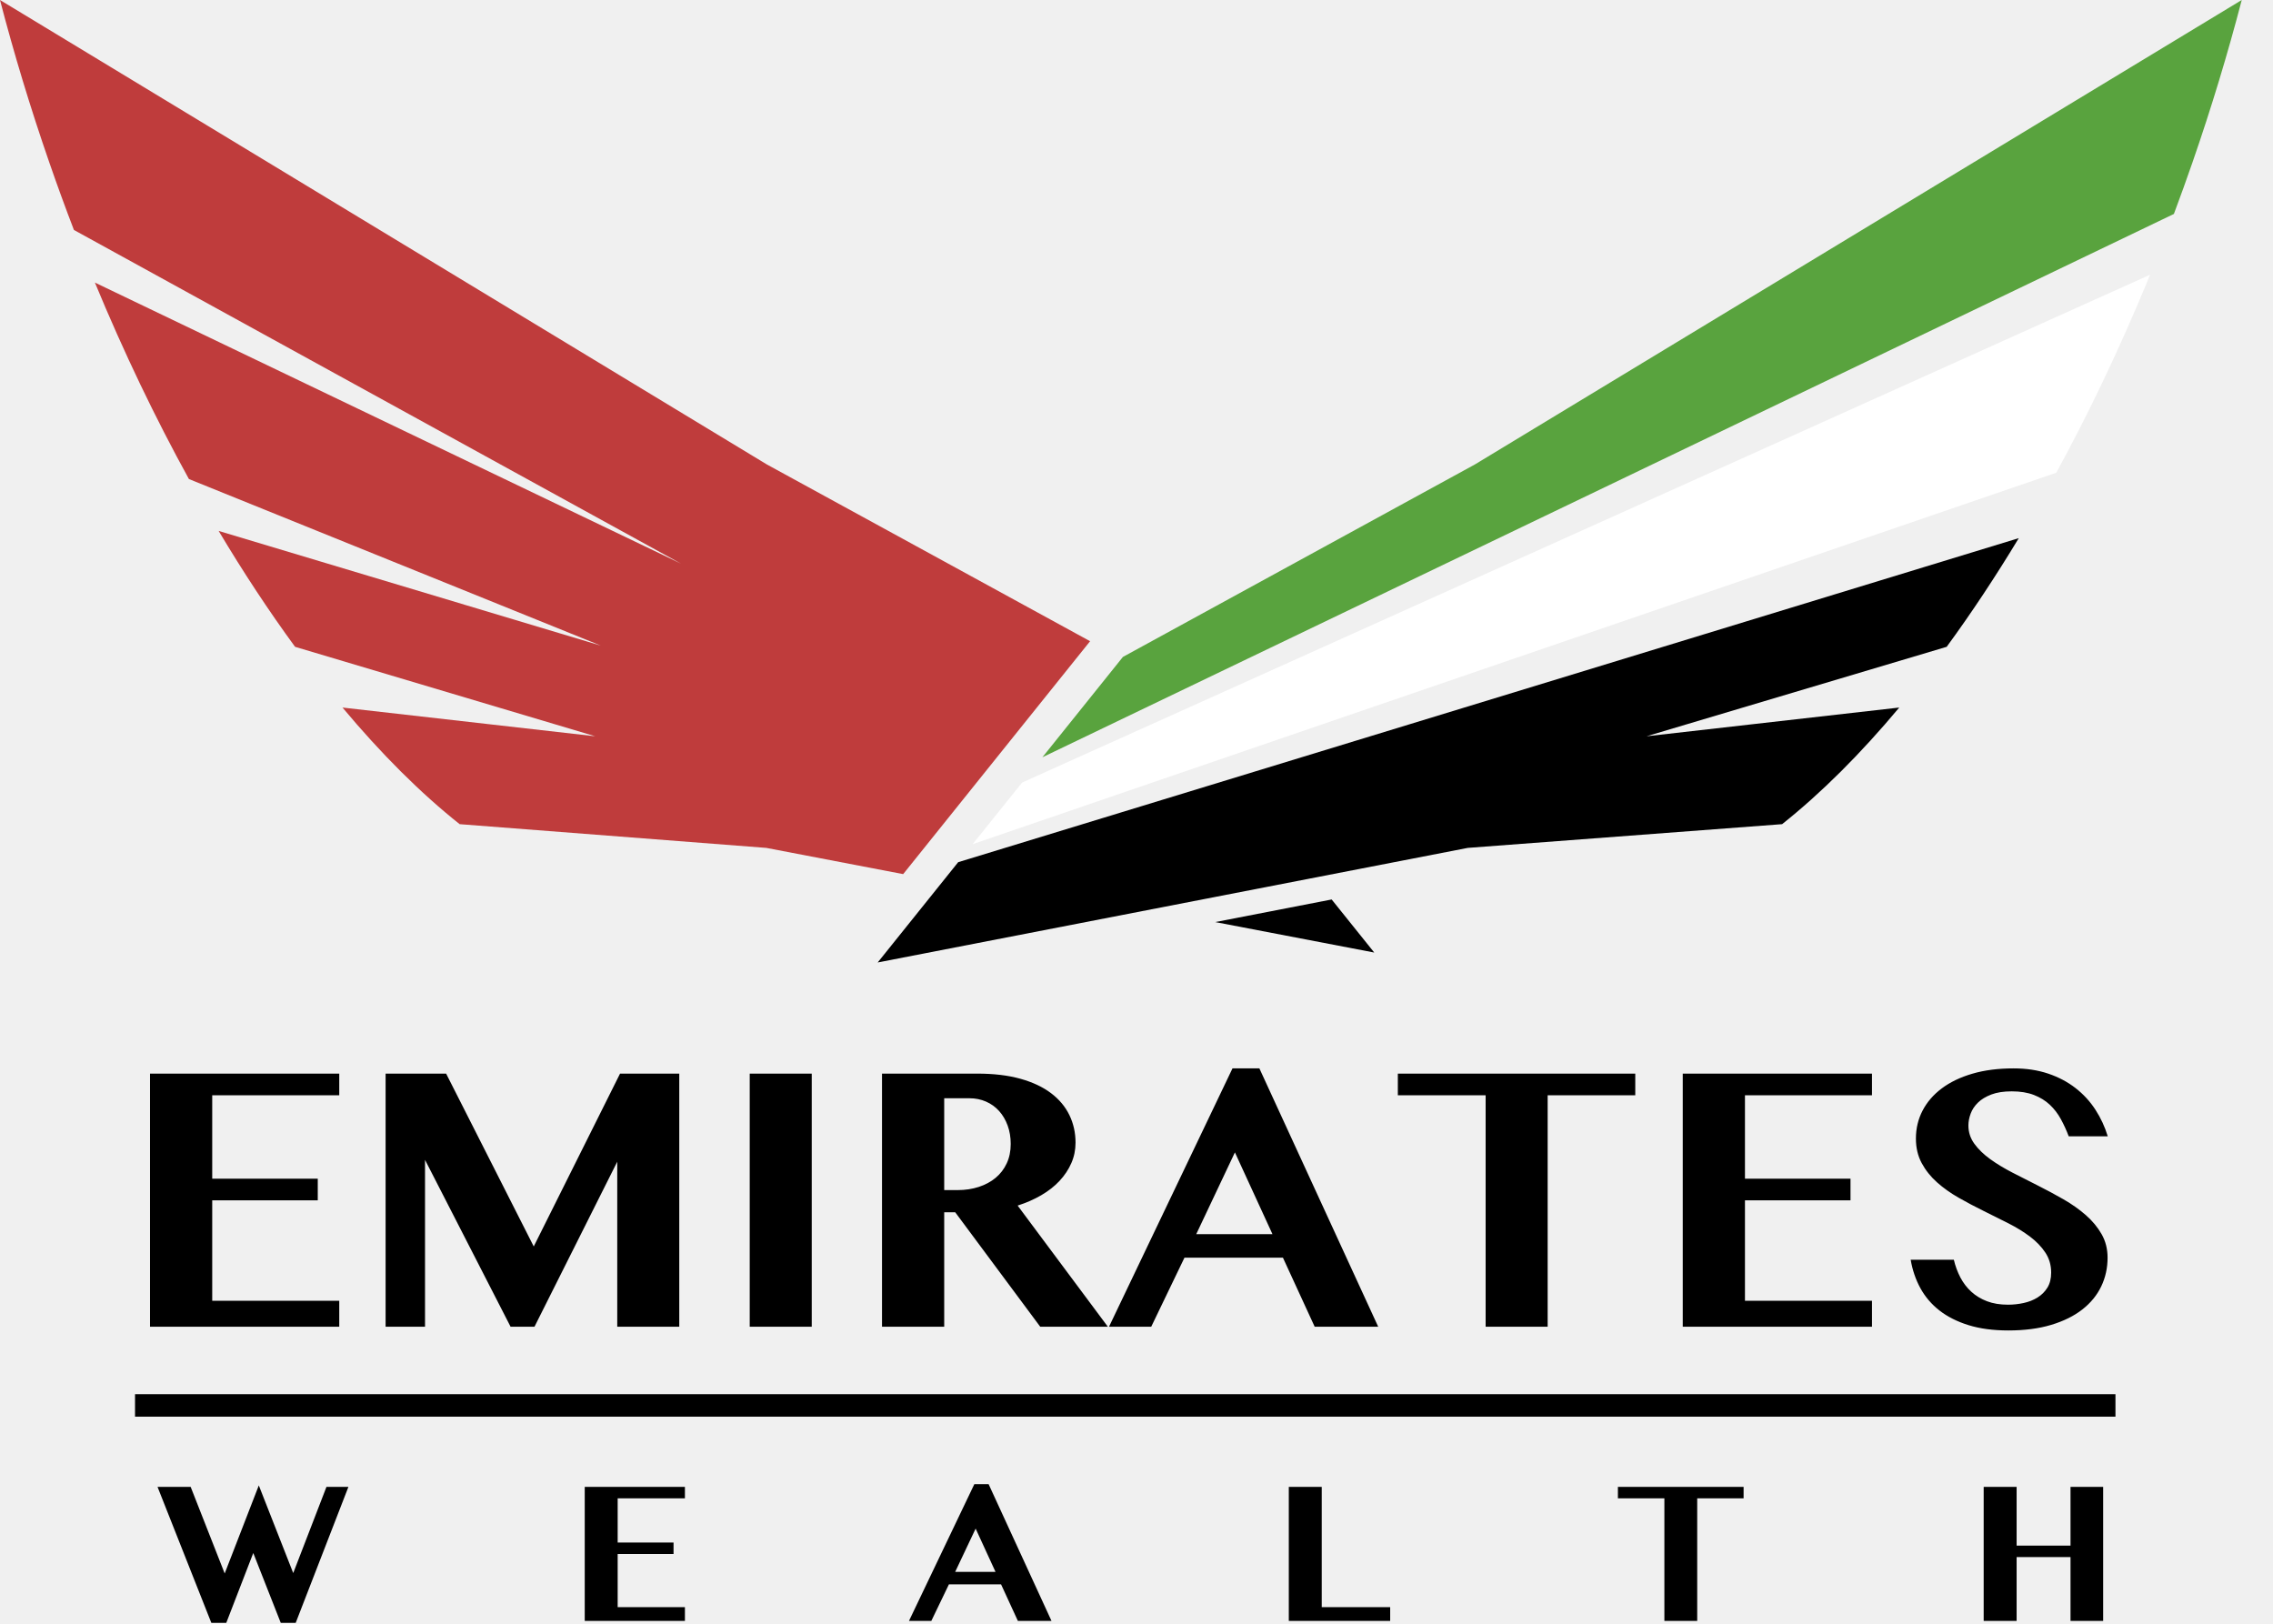
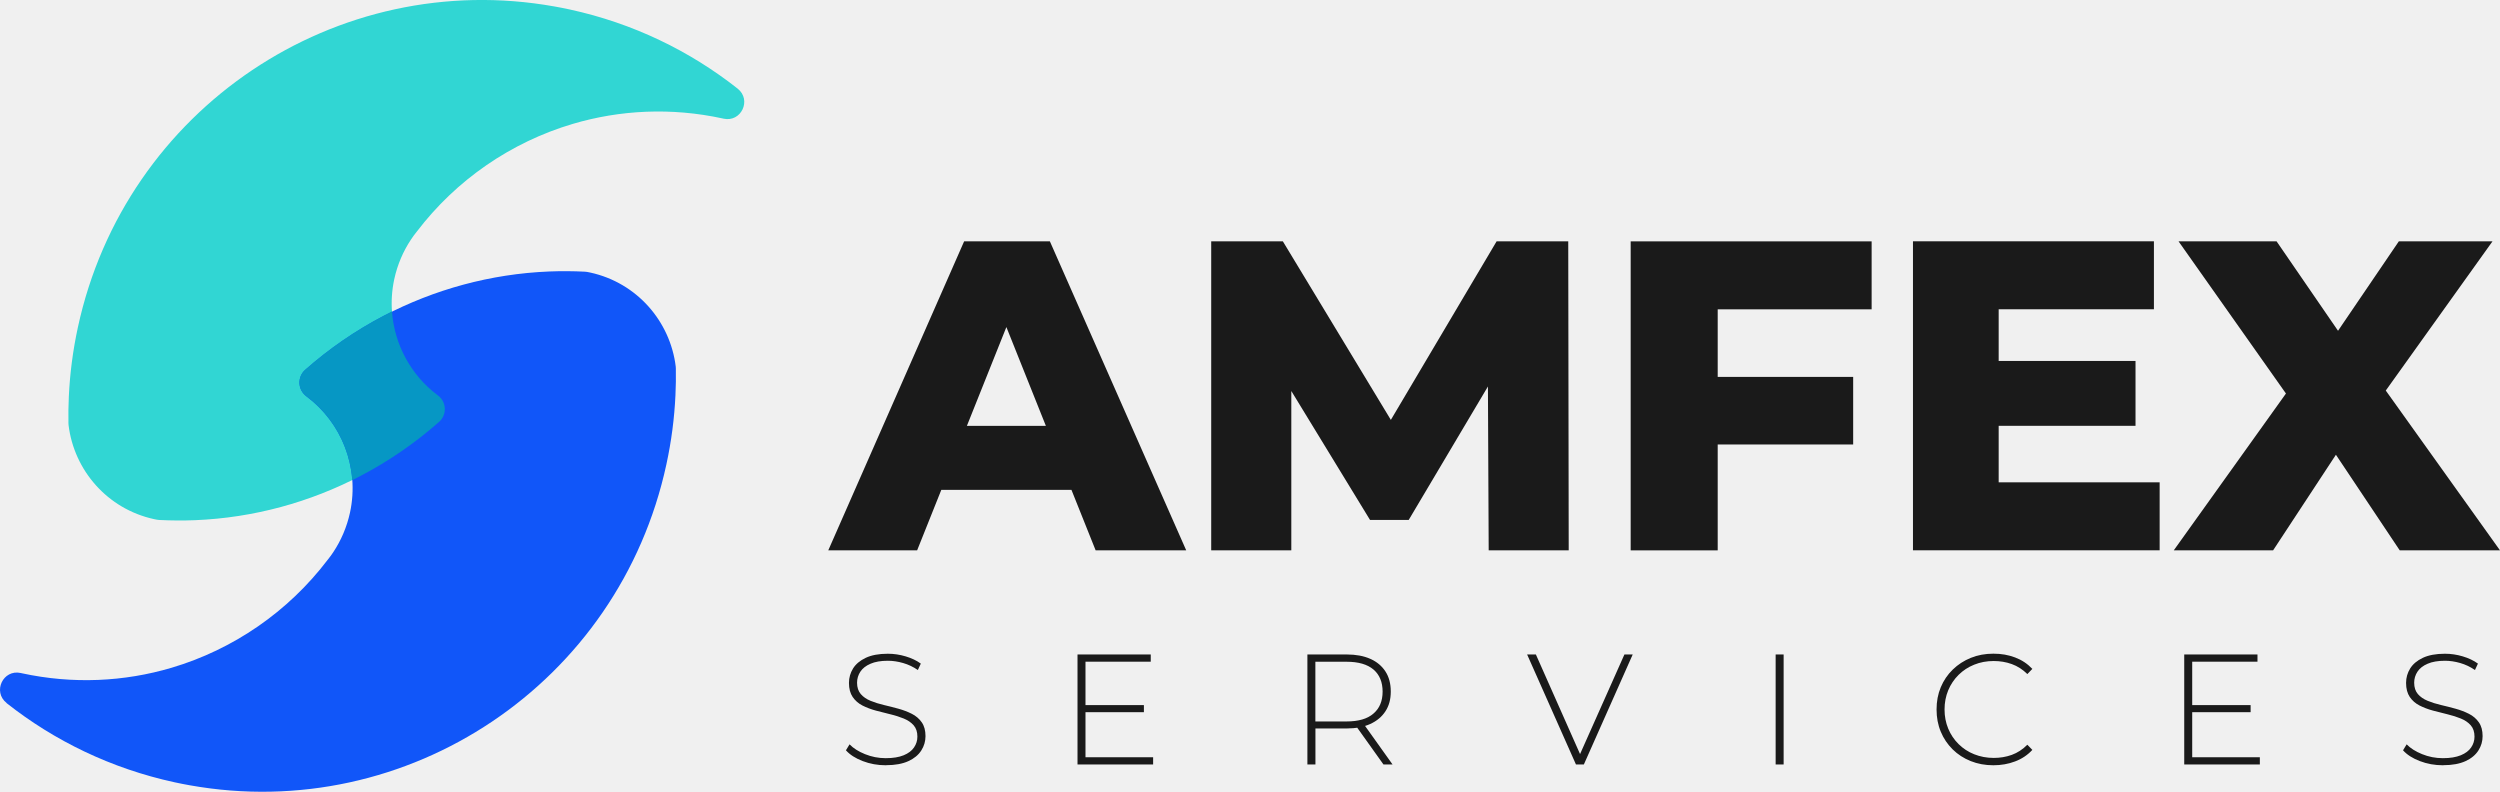
- <svg xmlns="http://www.w3.org/2000/svg" width="511" height="365" viewBox="0 0 511 365" fill="none" style="zoom: 1;">
-   <g id="EW">
-     <g id="Group 2">
-       <path id="Path" fill-rule="evenodd" clip-rule="evenodd" d="M245.067 144.138L203.044 196.494L172.279 190.598L103.334 185.263C94.561 178.29 85.707 169.468 76.996 159.049L133.809 165.506L66.334 145.398C60.472 137.388 54.721 128.676 49.153 119.345L135.069 145.129L42.469 107.682C34.948 94.025 27.838 79.232 21.333 63.52L153.105 126.704L16.619 51.695C14.706 46.709 12.856 41.641 11.074 36.496C6.81 24.187 3.121 11.983 0 0L172.412 104.411L245.067 144.138Z" fill="#BF3C3C" />
-       <path id="Path_2" fill-rule="evenodd" clip-rule="evenodd" d="M299.374 202.192L308.951 214.123L273.208 207.272L299.374 202.192V202.192Z" fill="black" />
-       <path id="Path_3" fill-rule="evenodd" clip-rule="evenodd" d="M462.285 106.26L218.669 189.753L229.772 175.92L483.338 61.77L482.641 63.521C476.36 78.688 469.517 93 462.285 106.26V106.26Z" fill="white" />
-       <path id="Path_4" fill-rule="evenodd" clip-rule="evenodd" d="M437.639 145.398L370.164 165.506L426.977 159.049C418.266 169.468 409.412 178.29 400.639 185.263L329.971 190.598L197.316 216.354L215.409 193.813L453.847 120.967C448.582 129.687 443.16 137.854 437.639 145.398Z" fill="black" />
-       <path id="Path_5" fill-rule="evenodd" clip-rule="evenodd" d="M488.72 48.094L234.345 170.223L252.446 147.67L331.562 104.411L503.974 0C500.853 11.983 497.164 24.187 492.9 36.496C491.545 40.407 490.151 44.274 488.72 48.094Z" fill="#59A33E" />
-       <rect x="30.356px" height="5.055" id="Rectangle" y="313.397px" width="445.228" fill="black" />
-       <path d="M309.837,298.233 L283.127,240.162 H277.079 L249.319,298.233 H258.81 L266.286,282.708 H288.418 L295.558,298.233 H309.837 M76.268,246.204 V241.337 H33.725 V298.233 H76.268 V292.401 H47.71 V269.827 H71.438 V264.96 H47.71 V246.204 H76.268 M100.296,241.337 H86.689 V298.233 H95.55 V260.722 L114.785,298.233 H120.16 L138.765,261.141 V298.233 H152.708 V241.337 H139.395 L119.992,280.191 L100.296,241.337 M168.547,241.337 H182.49 V298.233 H168.547 V241.337 M219.705,241.337 H198.287 V298.233 H212.272 V272.512 H214.75 L233.858,298.233 H249.061 L228.777,271.002 C230.708,270.386 232.479,269.61 234.089,268.673 C235.699,267.736 237.071,266.659 238.205,265.442 C239.339,264.225 240.221,262.897 240.851,261.456 C241.481,260.016 241.796,258.484 241.796,256.862 C241.796,254.624 241.334,252.554 240.41,250.652 C239.486,248.75 238.107,247.106 236.273,245.722 C234.439,244.337 232.143,243.26 229.386,242.491 C226.628,241.722 223.401,241.337 219.705,241.337 M212.272,267.519 H215.296 C217.003,267.519 218.585,267.281 220.041,266.806 C221.497,266.33 222.757,265.652 223.821,264.771 C224.885,263.89 225.718,262.806 226.32,261.519 C226.922,260.232 227.223,258.778 227.223,257.155 C227.223,255.645 226.992,254.26 226.53,253.001 C226.068,251.743 225.431,250.659 224.619,249.75 C223.807,248.841 222.827,248.134 221.679,247.631 C220.531,247.127 219.285,246.876 217.941,246.876 H212.272 V267.519 M268.932,277.421 H286.066 L277.625,259.044 L268.932,277.421 M367.631,246.204 V241.337 H314.252 V246.204 H333.991 V298.233 H347.934 V246.204 H367.631 M420.847,241.337 V246.204 H392.289 V264.96 H416.017 V269.827 H392.289 V292.401 H420.847 V298.233 H378.304 V241.337 H420.847 M442.544,297.876 C445.106,298.674 448.095,299.072 451.51,299.072 C455.15,299.072 458.363,298.653 461.149,297.813 C463.935,296.974 466.265,295.82 468.141,294.352 C470.017,292.883 471.431,291.156 472.383,289.17 C473.335,287.184 473.811,285.03 473.811,282.708 C473.811,280.75 473.363,278.988 472.467,277.421 C471.571,275.855 470.388,274.428 468.918,273.142 C467.448,271.855 465.775,270.673 463.9,269.596 C462.024,268.519 460.113,267.491 458.167,266.512 C456.221,265.533 454.31,264.561 452.434,263.596 C450.559,262.631 448.886,261.617 447.416,260.554 C445.946,259.491 444.763,258.344 443.867,257.113 C442.971,255.883 442.523,254.512 442.523,253.001 C442.523,252.134 442.691,251.246 443.027,250.337 C443.363,249.428 443.909,248.603 444.665,247.862 C445.421,247.12 446.422,246.512 447.668,246.036 C448.914,245.561 450.447,245.323 452.266,245.323 C454.198,245.323 455.864,245.596 457.264,246.141 C458.664,246.687 459.854,247.421 460.834,248.344 C461.814,249.267 462.64,250.344 463.312,251.575 C463.984,252.806 464.572,254.092 465.076,255.435 H473.853 C473.209,253.309 472.285,251.316 471.081,249.456 C469.877,247.596 468.386,245.973 466.608,244.589 C464.831,243.204 462.78,242.12 460.456,241.337 C458.132,240.554 455.542,240.162 452.686,240.162 C449.215,240.162 446.121,240.561 443.405,241.358 C440.689,242.155 438.393,243.26 436.518,244.673 C434.642,246.085 433.207,247.75 432.213,249.666 C431.219,251.582 430.722,253.673 430.722,255.939 C430.722,258.009 431.156,259.848 432.024,261.456 C432.892,263.065 434.04,264.505 435.468,265.778 C436.896,267.051 438.519,268.205 440.339,269.24 C442.159,270.275 444.021,271.261 445.925,272.198 C447.829,273.135 449.691,274.065 451.51,274.988 C453.33,275.911 454.954,276.911 456.382,277.988 C457.81,279.065 458.958,280.261 459.826,281.575 C460.694,282.89 461.128,284.387 461.128,286.065 C461.128,287.408 460.848,288.534 460.288,289.443 C459.728,290.352 458.986,291.093 458.062,291.666 C457.138,292.24 456.095,292.652 454.933,292.904 C453.771,293.156 452.602,293.282 451.427,293.282 C449.635,293.282 448.06,293.023 446.702,292.506 C445.344,291.988 444.168,291.275 443.174,290.366 C442.18,289.457 441.361,288.387 440.717,287.156 C440.073,285.925 439.583,284.596 439.247,283.17 H429.546 C429.938,285.492 430.666,287.624 431.73,289.569 C432.794,291.513 434.222,293.184 436.014,294.583 C437.805,295.981 439.982,297.079 442.544,297.876 " id="EMIRATES" fill-rule="evenodd" fill="black" clip-rule="evenodd" />
-       <path d="M236.389,364.36 L222.249,333.616 H219.047 L204.351,364.36 H209.375 L213.333,356.141 H225.05 L228.83,364.36 H236.389 M42.864,334.238 L50.513,353.697 L58.183,333.905 L65.921,353.608 L73.391,334.238 H78.327 L66.477,364.804 H63.119 L56.938,349.099 L50.868,364.804 H47.511 L35.416,334.238 H42.864 M153.979,334.238 V336.815 H138.86 V346.744 H151.422 V349.321 H138.86 V361.272 H153.979 V364.36 H131.456 V334.238 H153.979 M214.734,353.342 H223.805 L219.336,343.612 L214.734,353.342 M297.145,334.238 H289.741 V364.36 H312.53 V361.272 H297.145 V334.238 M391.984,334.238 V336.815 H381.556 V364.36 H374.175 V336.815 H363.725 V334.238 H391.984 M453.362,364.36 V350.01 H465.479 V364.36 H472.816 V334.238 H465.479 V347.433 H453.362 V334.238 H445.958 V364.36 H453.362 " id="WEALTH" fill-rule="evenodd" fill="black" clip-rule="evenodd" />
-       <g id="logo" />
-     </g>
+ <svg xmlns="http://www.w3.org/2000/svg" width="240" height="76" viewBox="0 0 240 76" fill="none">
+   <g clip-path="url(#clip0_1509_121)">
+     <path d="M79.513 52.835L92.556 23.171H100.789L113.877 52.835H105.182L94.967 27.282H98.258L88.044 52.835H79.519H79.513ZM86.645 47.028L88.797 40.884H103.232L105.384 47.028H86.639H86.645Z" fill="#1A1A1A" />
+     <path d="M116.276 52.835V23.171H123.156L135.357 43.343H131.725L143.673 23.171H150.552L150.596 52.835H142.914L142.831 34.912H144.141L135.237 49.913H131.522L122.364 34.912H123.966V52.835H116.283H116.276Z" fill="#1A1A1A" />
+     <path d="M164.905 52.835H156.545V23.171H179.676V29.696H164.899V52.835H164.905ZM164.272 36.183H177.904V42.67H164.272V36.183Z" fill="#1A1A1A" />
+     <path d="M191.878 46.304H207.326V52.829H183.645V23.165H206.776V29.69H191.872V46.304H191.878ZM191.29 34.652H205.01V40.878H191.29V34.652Z" fill="#1A1A1A" />
+     <path d="M208.68 52.835L221.597 34.779L221.553 40.757L209.142 23.171H218.553L226.445 34.658H222.477L230.286 23.171H239.279L226.913 40.459V34.525L240 52.835H230.375L222.312 40.757H226.153L218.217 52.835H208.674H208.68Z" fill="#1A1A1A" />
+     <path d="M85.038 73.465C84.253 73.465 83.519 73.332 82.823 73.065C82.127 72.798 81.589 72.455 81.209 72.029L81.557 71.457C81.918 71.832 82.411 72.143 83.038 72.398C83.665 72.652 84.329 72.785 85.031 72.785C85.734 72.785 86.303 72.69 86.753 72.506C87.202 72.321 87.531 72.074 87.746 71.756C87.962 71.445 88.069 71.095 88.069 70.714C88.069 70.263 87.949 69.901 87.709 69.627C87.468 69.354 87.151 69.138 86.759 68.979C86.367 68.821 85.943 68.681 85.481 68.573C85.019 68.465 84.557 68.344 84.082 68.217C83.608 68.09 83.183 67.925 82.791 67.728C82.399 67.525 82.089 67.251 81.855 66.908C81.62 66.559 81.5 66.114 81.5 65.561C81.5 65.059 81.633 64.596 81.892 64.176C82.152 63.757 82.557 63.414 83.108 63.153C83.658 62.893 84.367 62.759 85.228 62.759C85.81 62.759 86.379 62.842 86.949 63.014C87.519 63.185 88 63.414 88.398 63.706L88.114 64.322C87.671 64.017 87.202 63.795 86.696 63.649C86.19 63.503 85.702 63.433 85.234 63.433C84.563 63.433 84.006 63.528 83.57 63.719C83.127 63.909 82.804 64.163 82.595 64.481C82.386 64.799 82.278 65.155 82.278 65.542C82.278 65.993 82.399 66.356 82.633 66.629C82.867 66.902 83.183 67.118 83.57 67.277C83.956 67.436 84.392 67.575 84.861 67.683C85.329 67.791 85.797 67.912 86.259 68.039C86.721 68.166 87.145 68.331 87.538 68.528C87.93 68.725 88.246 68.999 88.487 69.342C88.727 69.685 88.848 70.123 88.848 70.669C88.848 71.165 88.715 71.623 88.443 72.048C88.171 72.474 87.759 72.817 87.202 73.071C86.645 73.325 85.93 73.459 85.063 73.459L85.038 73.465Z" fill="#1A1A1A" />
+     <path d="M104.207 72.696H110.7V73.389H103.441V62.829H110.472V63.522H104.207V72.69V72.696ZM104.119 67.69H109.814V68.37H104.119V67.69Z" fill="#1A1A1A" />
+     <path d="M125.51 73.389V62.829H129.282C130.161 62.829 130.921 62.969 131.547 63.249C132.18 63.528 132.661 63.935 133.003 64.462C133.345 64.99 133.515 65.631 133.515 66.387C133.515 67.143 133.345 67.753 133.003 68.281C132.661 68.808 132.174 69.215 131.547 69.501C130.914 69.786 130.161 69.933 129.282 69.933H125.934L126.282 69.57V73.389H125.516H125.51ZM126.276 69.621L125.927 69.259H129.275C130.408 69.259 131.269 69.011 131.851 68.503C132.44 68.001 132.731 67.296 132.731 66.394C132.731 65.491 132.44 64.773 131.851 64.272C131.262 63.776 130.408 63.528 129.275 63.528H125.927L126.276 63.153V69.621ZM132.813 73.389L130.079 69.558H130.952L133.686 73.389H132.813Z" fill="#1A1A1A" />
+     <path d="M151.292 73.389L146.603 62.829H147.444L151.919 72.919H151.45L155.944 62.829H156.741L152.051 73.389H151.286H151.292Z" fill="#1A1A1A" />
+     <path d="M170.462 73.389V62.829H171.228V73.389H170.462Z" fill="#1A1A1A" />
+     <path d="M191.359 73.465C190.581 73.465 189.853 73.332 189.188 73.065C188.524 72.798 187.942 72.423 187.454 71.94C186.967 71.457 186.581 70.892 186.315 70.244C186.043 69.596 185.91 68.884 185.91 68.109C185.91 67.334 186.043 66.622 186.315 65.974C186.587 65.326 186.967 64.761 187.467 64.278C187.961 63.795 188.543 63.42 189.201 63.153C189.859 62.886 190.581 62.753 191.365 62.753C192.15 62.753 192.802 62.874 193.448 63.115C194.093 63.357 194.644 63.725 195.106 64.214L194.625 64.71C194.175 64.265 193.675 63.947 193.131 63.751C192.587 63.554 192.005 63.458 191.397 63.458C190.726 63.458 190.1 63.573 189.524 63.808C188.948 64.037 188.448 64.367 188.024 64.786C187.6 65.206 187.264 65.701 187.03 66.266C186.796 66.832 186.676 67.442 186.676 68.109C186.676 68.776 186.796 69.386 187.03 69.951C187.264 70.517 187.594 71.006 188.024 71.432C188.448 71.851 188.948 72.182 189.524 72.41C190.1 72.639 190.72 72.76 191.397 72.76C192.011 72.76 192.587 72.664 193.131 72.468C193.675 72.27 194.175 71.947 194.625 71.495L195.106 71.991C194.644 72.487 194.093 72.855 193.448 73.097C192.802 73.344 192.106 73.465 191.365 73.465H191.359Z" fill="#1A1A1A" />
+     <path d="M210.452 72.696H216.945V73.389H209.687V62.829H216.718V63.522H210.452V72.69V72.696ZM210.364 67.69H216.059V68.37H210.364V67.69Z" fill="#1A1A1A" />
+     <path d="M234.52 73.465C233.735 73.465 233.001 73.332 232.305 73.065C231.609 72.798 231.071 72.455 230.691 72.029L231.039 71.457C231.4 71.832 231.894 72.143 232.52 72.398C233.147 72.652 233.811 72.785 234.514 72.785C235.216 72.785 235.786 72.69 236.235 72.506C236.685 72.321 237.014 72.074 237.229 71.756C237.444 71.445 237.552 71.095 237.552 70.714C237.552 70.263 237.431 69.901 237.191 69.627C236.95 69.354 236.634 69.138 236.242 68.979C235.849 68.821 235.425 68.681 234.963 68.573C234.501 68.465 234.039 68.344 233.565 68.217C233.09 68.09 232.666 67.925 232.274 67.728C231.881 67.525 231.571 67.251 231.337 66.908C231.103 66.559 230.983 66.114 230.983 65.561C230.983 65.059 231.115 64.596 231.375 64.176C231.634 63.757 232.039 63.414 232.59 63.153C233.141 62.893 233.849 62.759 234.71 62.759C235.292 62.759 235.862 62.842 236.431 63.014C237.001 63.185 237.482 63.414 237.881 63.706L237.596 64.322C237.153 64.017 236.685 63.795 236.178 63.649C235.672 63.503 235.185 63.433 234.716 63.433C234.046 63.433 233.489 63.528 233.052 63.719C232.609 63.909 232.286 64.163 232.077 64.481C231.869 64.799 231.761 65.155 231.761 65.542C231.761 65.993 231.881 66.356 232.115 66.629C232.35 66.902 232.666 67.118 233.052 67.277C233.438 67.436 233.875 67.575 234.343 67.683C234.811 67.791 235.28 67.912 235.742 68.039C236.204 68.166 236.628 68.331 237.02 68.528C237.412 68.725 237.729 68.999 237.969 69.342C238.21 69.685 238.33 70.123 238.33 70.669C238.33 71.165 238.197 71.623 237.925 72.048C237.653 72.474 237.242 72.817 236.685 73.071C236.128 73.325 235.413 73.459 234.546 73.459L234.52 73.465Z" fill="#1A1A1A" />
+     <path d="M70.818 8.514C72.185 9.594 71.153 11.767 69.457 11.392C69.432 11.392 69.407 11.379 69.381 11.373C64.439 10.299 59.515 10.553 54.984 11.894C49.054 13.654 43.788 17.275 40.017 22.231C40.004 22.243 39.998 22.256 39.985 22.269C39.801 22.498 39.624 22.739 39.46 22.987C39.46 22.987 39.447 23 39.447 23.006C38.707 24.124 38.156 25.395 37.852 26.786C36.909 31.145 38.688 35.465 42.042 37.956C42.877 38.578 42.928 39.811 42.149 40.497C39.852 42.524 37.321 44.264 34.612 45.681C29.764 48.216 24.353 49.709 18.727 49.938C17.594 49.983 16.455 49.976 15.303 49.919C15.227 49.919 15.158 49.906 15.082 49.894C14.987 49.875 14.886 49.855 14.791 49.837C10.304 48.858 7.114 45.148 6.583 40.821C6.576 40.757 6.57 40.694 6.57 40.63C6.551 39.779 6.57 38.921 6.608 38.063C6.709 35.865 6.994 33.654 7.475 31.43C12.013 10.401 32.308 -3.132 53.243 0.623C53.724 0.705 54.212 0.807 54.693 0.909C60.775 2.23 66.23 4.892 70.812 8.507L70.818 8.514Z" fill="#31D6D3" />
+     <path d="M0.633 67.486C-0.734 66.406 0.298 64.233 1.994 64.608C2.019 64.608 2.045 64.621 2.07 64.627C7.013 65.701 11.936 65.447 16.468 64.106C22.397 62.346 27.663 58.725 31.435 53.769C31.447 53.757 31.454 53.744 31.466 53.731C31.65 53.502 31.827 53.261 31.992 53.013C31.992 53.013 32.004 53.001 32.004 52.994C32.745 51.876 33.295 50.605 33.599 49.214C34.542 44.855 32.764 40.535 29.41 38.044C28.574 37.422 28.523 36.189 29.302 35.503C31.599 33.476 34.131 31.735 36.839 30.319C41.687 27.784 47.098 26.291 52.724 26.062C53.857 26.017 54.996 26.024 56.148 26.081C56.224 26.081 56.294 26.094 56.369 26.106C56.464 26.125 56.566 26.145 56.66 26.164C61.148 27.142 64.337 30.852 64.869 35.179C64.875 35.243 64.881 35.306 64.881 35.37C64.9 36.221 64.881 37.079 64.843 37.937C64.742 40.135 64.457 42.346 63.976 44.569C59.439 65.606 39.137 79.139 18.201 75.384C17.721 75.301 17.233 75.2 16.752 75.098C10.671 73.776 5.215 71.114 0.633 67.499V67.486Z" fill="#1156F9" />
+     <path d="M29.296 35.497C28.518 36.183 28.568 37.416 29.404 38.038C31.948 39.931 33.587 42.88 33.815 46.094C34.08 45.961 34.353 45.828 34.612 45.688C37.321 44.271 39.852 42.53 42.149 40.503C42.928 39.817 42.877 38.585 42.042 37.962C39.498 36.069 37.859 33.121 37.631 29.906C37.365 30.039 37.093 30.173 36.833 30.312C34.125 31.729 31.593 33.47 29.296 35.497Z" fill="#0697C4" />
  </g>
+   <defs>
+     <clipPath id="clip0_1509_121">
+       <rect width="240" height="76" fill="white" />
+     </clipPath>
+   </defs>
</svg>
